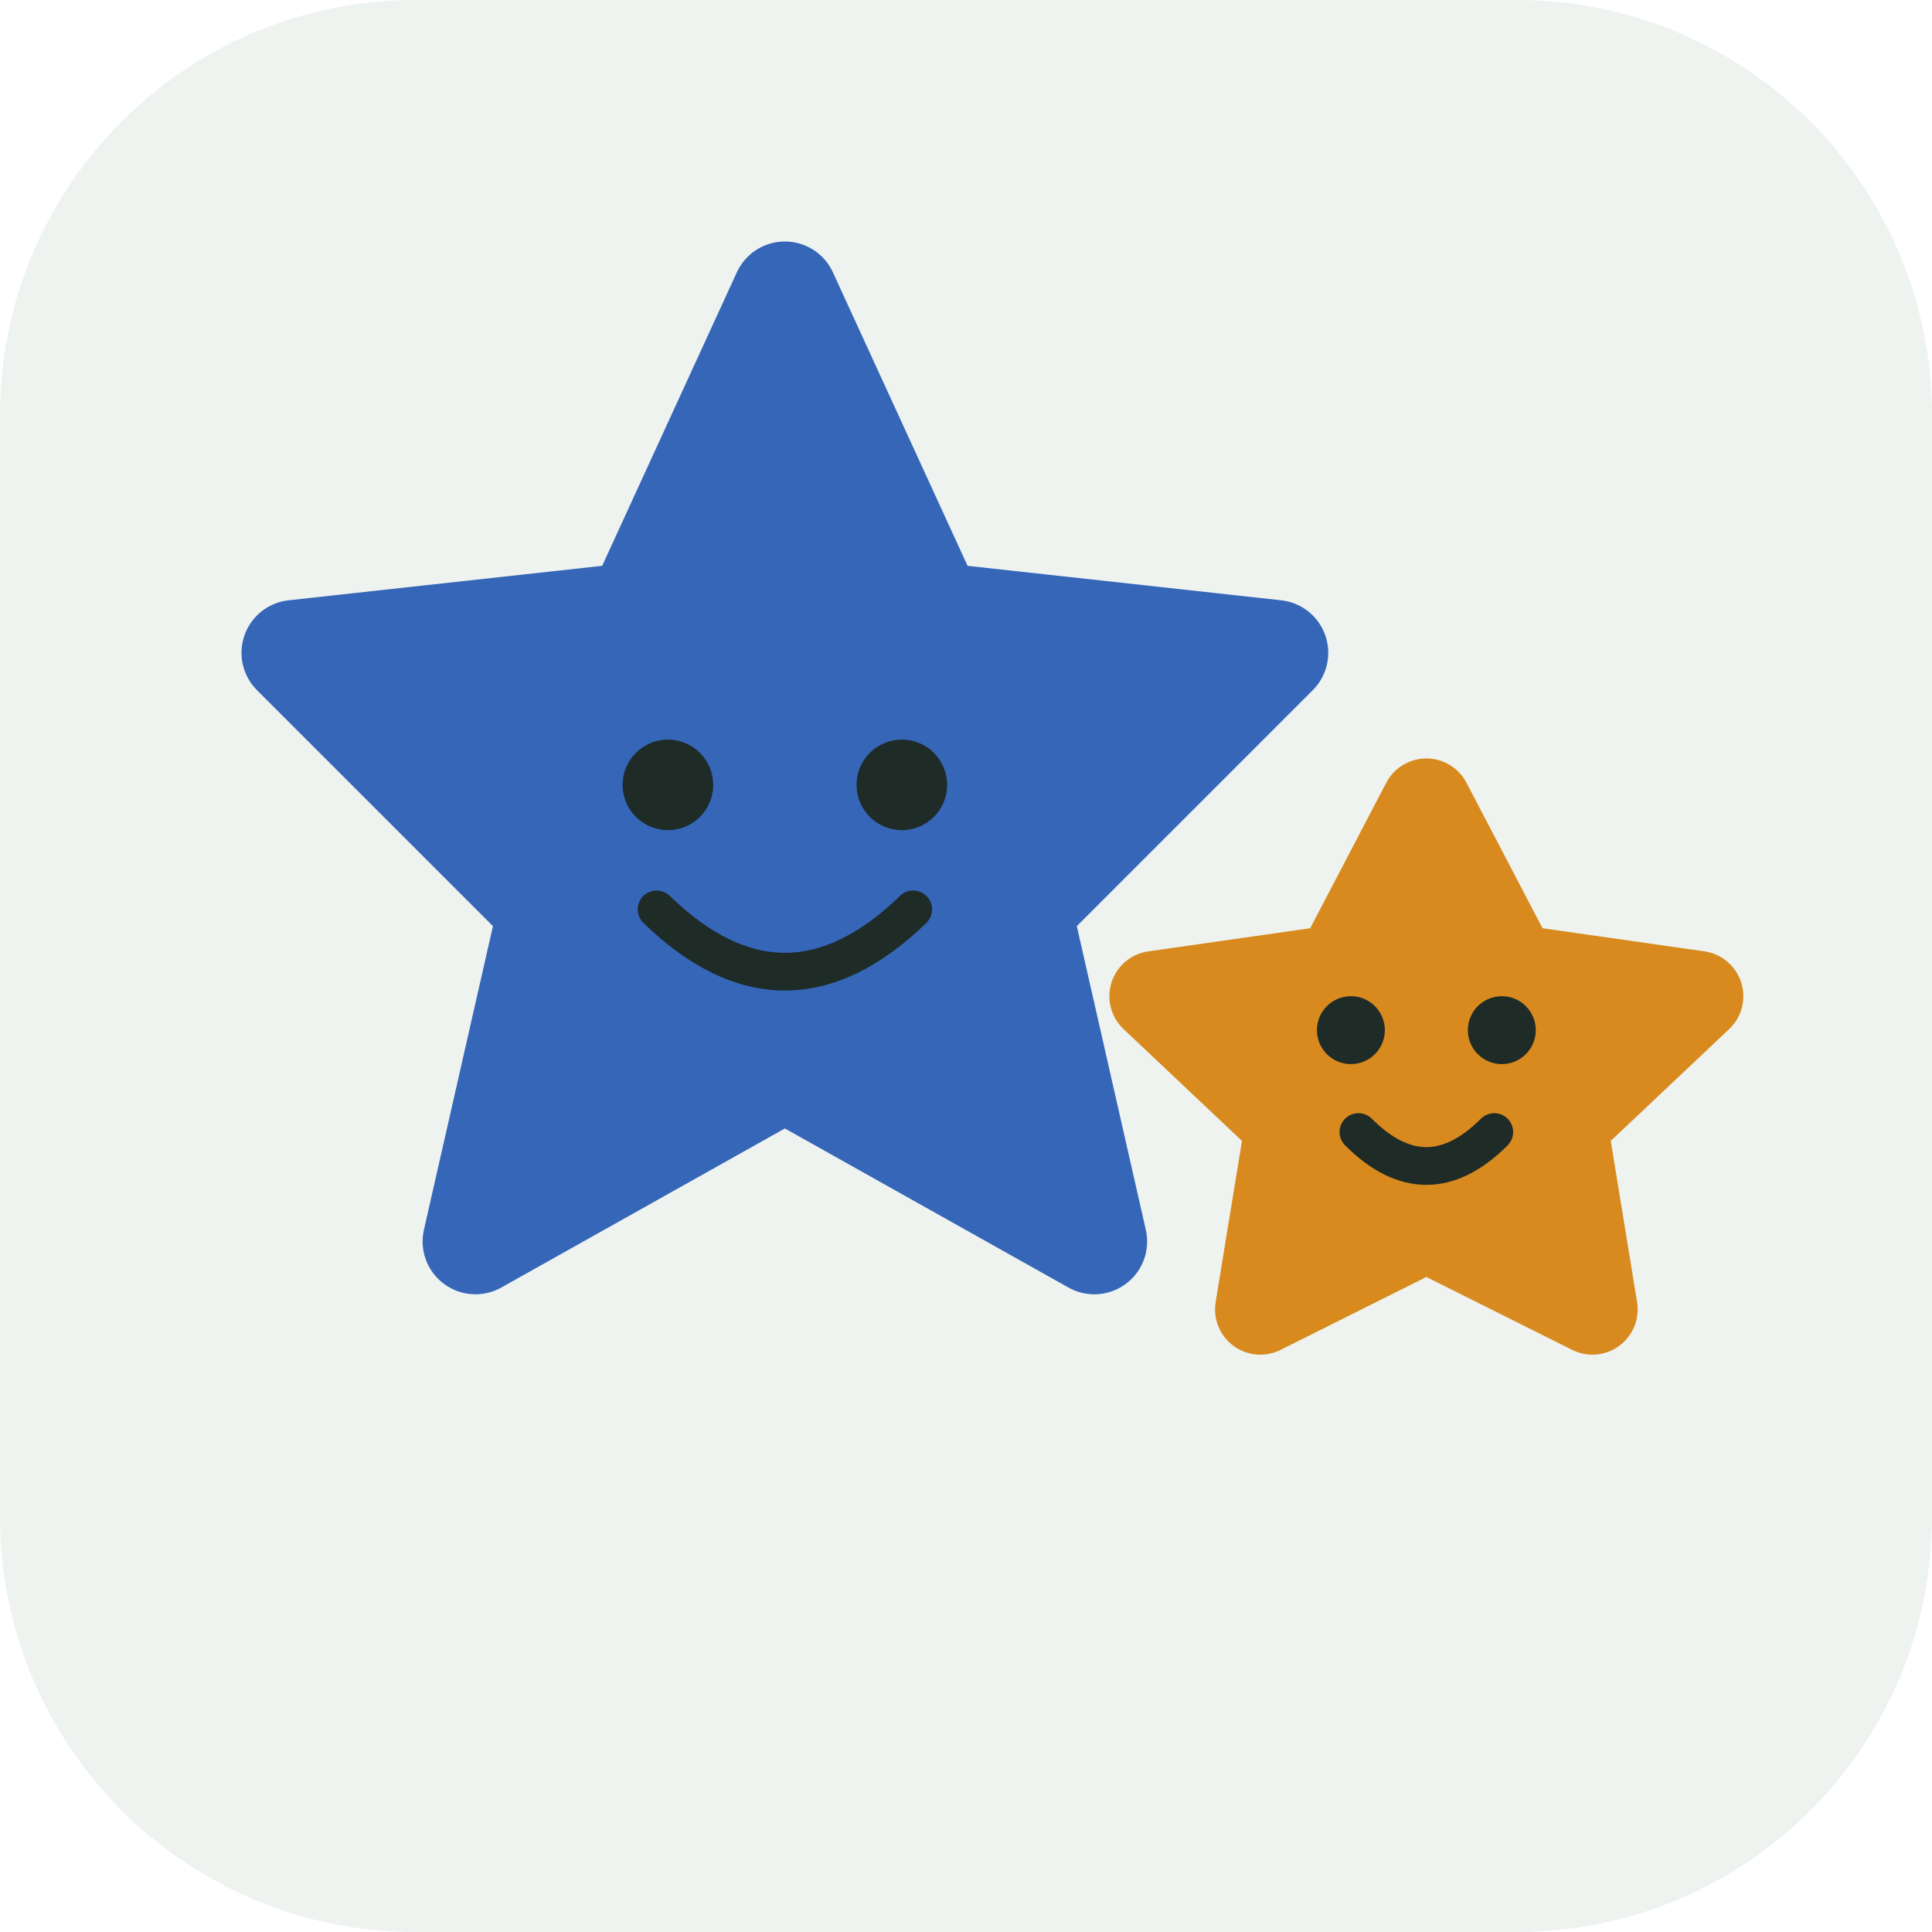
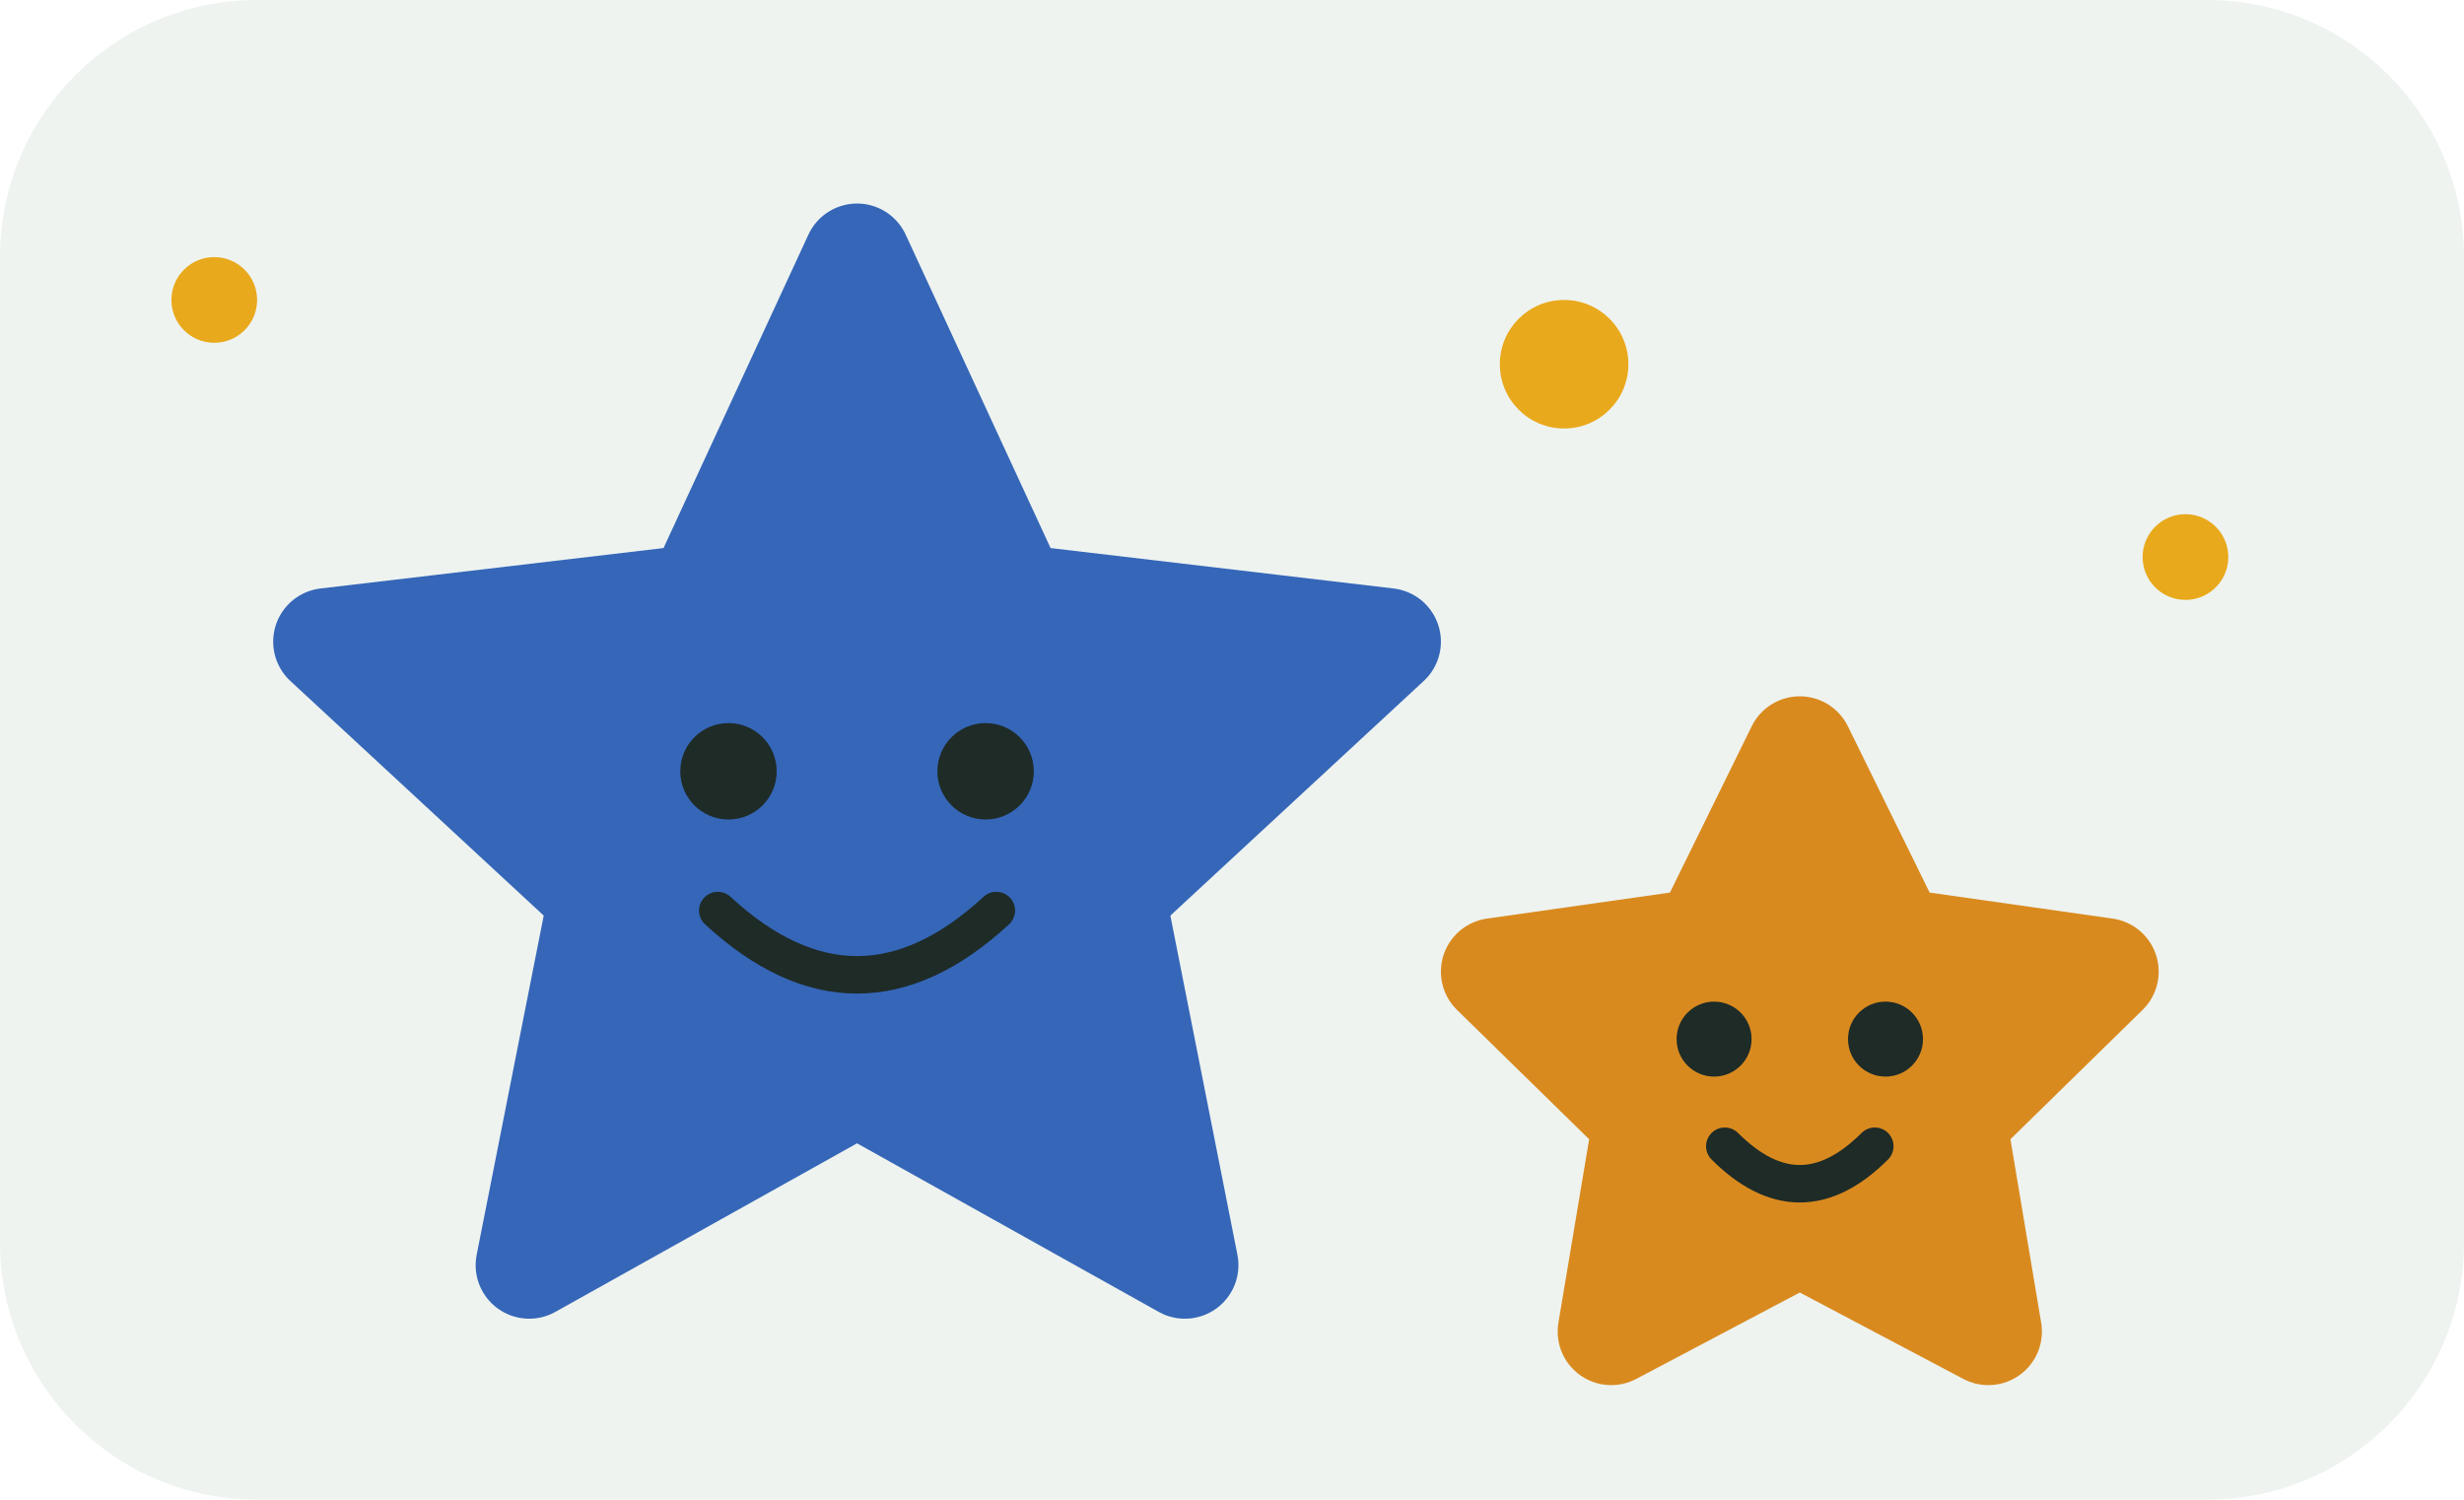
- <svg xmlns="http://www.w3.org/2000/svg" viewBox="0 0 512 512">
-   <rect width="512" height="512" rx="110" fill="#EEF3F0" />
-   <polygon points="208,78 247,163 338,173 270,241 290,329 208,283 126,329 146,241 78,173 169,163" fill="#3566B8" stroke="#3566B8" stroke-width="28" stroke-linejoin="round" />
-   <polygon points="378,213 401,257 450,264 414,298 422,347 378,325 334,347 342,298 306,264 355,257" fill="#D98A1F" stroke="#D98A1F" stroke-width="24" stroke-linejoin="round" />
+ <svg xmlns="http://www.w3.org/2000/svg" viewBox="0 0 230 140" role="img" aria-label="Dve hviezdičky, veľká a malá">
+   <rect width="230" height="140" rx="24" fill="#EEF3F0" />
+   <polygon points="80,24 94.7,55.8 129.5,59.9 103.8,83.7 110.6,118.1 80,101 49.4,118.1 56.2,83.7 30.5,59.9 65.3,55.8" fill="#3566B8" stroke="#3566B8" stroke-width="10" stroke-linejoin="round" />
+   <polygon points="168,70 176.8,87.9 196.5,90.7 182.3,104.6 185.6,124.3 168,115 150.4,124.3 153.7,104.6 139.5,90.7 159.2,87.9" fill="#D98A1F" stroke="#D98A1F" stroke-width="10" stroke-linejoin="round" />
  <g fill="#1E2B27">
-     <circle cx="177" cy="208" r="12" />
-     <circle cx="239" cy="208" r="12" />
-     <circle cx="358" cy="273" r="9" />
-     <circle cx="398" cy="273" r="9" />
+     <circle cx="68" cy="72" r="4.5" />
+     <circle cx="92" cy="72" r="4.5" />
+     <circle cx="160" cy="97" r="3.5" />
+     <circle cx="176" cy="97" r="3.5" />
  </g>
-   <g fill="none" stroke="#1E2B27" stroke-width="10" stroke-linecap="round">
-     <path d="M174 241 Q208 274 242 241" />
-     <path d="M360 300 Q378 318 396 300" />
+   <g fill="none" stroke="#1E2B27" stroke-width="3.5" stroke-linecap="round">
+     <path d="M67 85 Q80 97 93 85" />
+     <path d="M161 107 Q168 114 175 107" />
+   </g>
+   <g fill="#E9A91C">
+     <circle cx="146" cy="34" r="6" />
+     <circle cx="204" cy="52" r="4" />
+     <circle cx="20" cy="28" r="4" />
  </g>
</svg>
